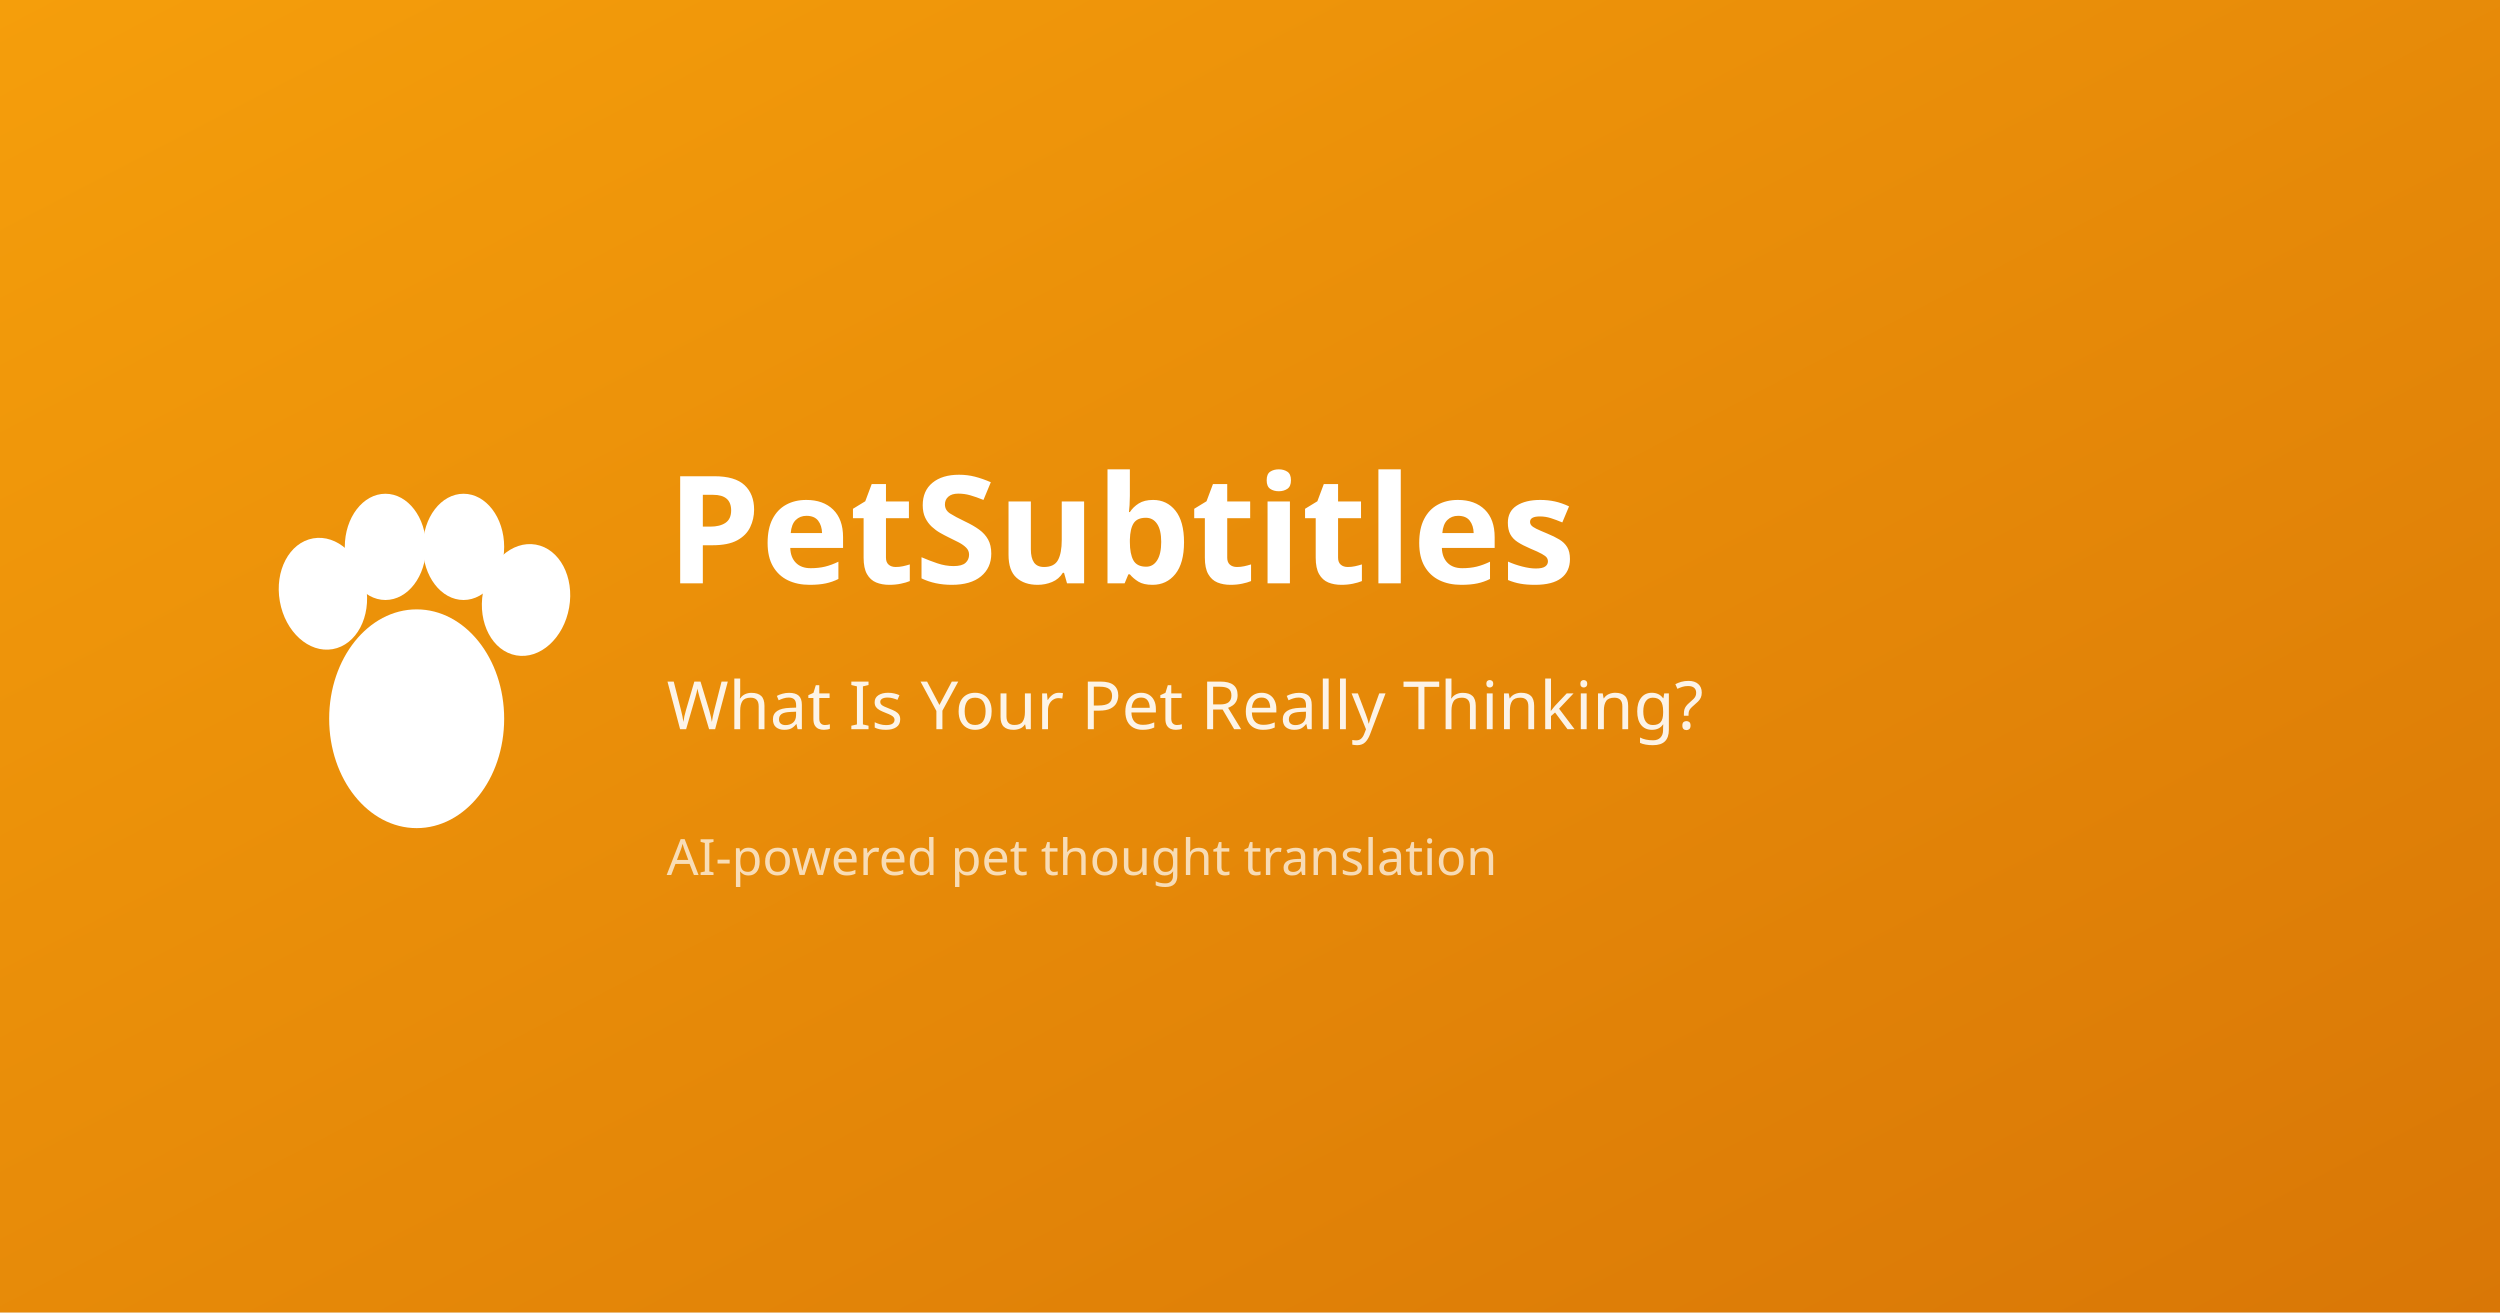
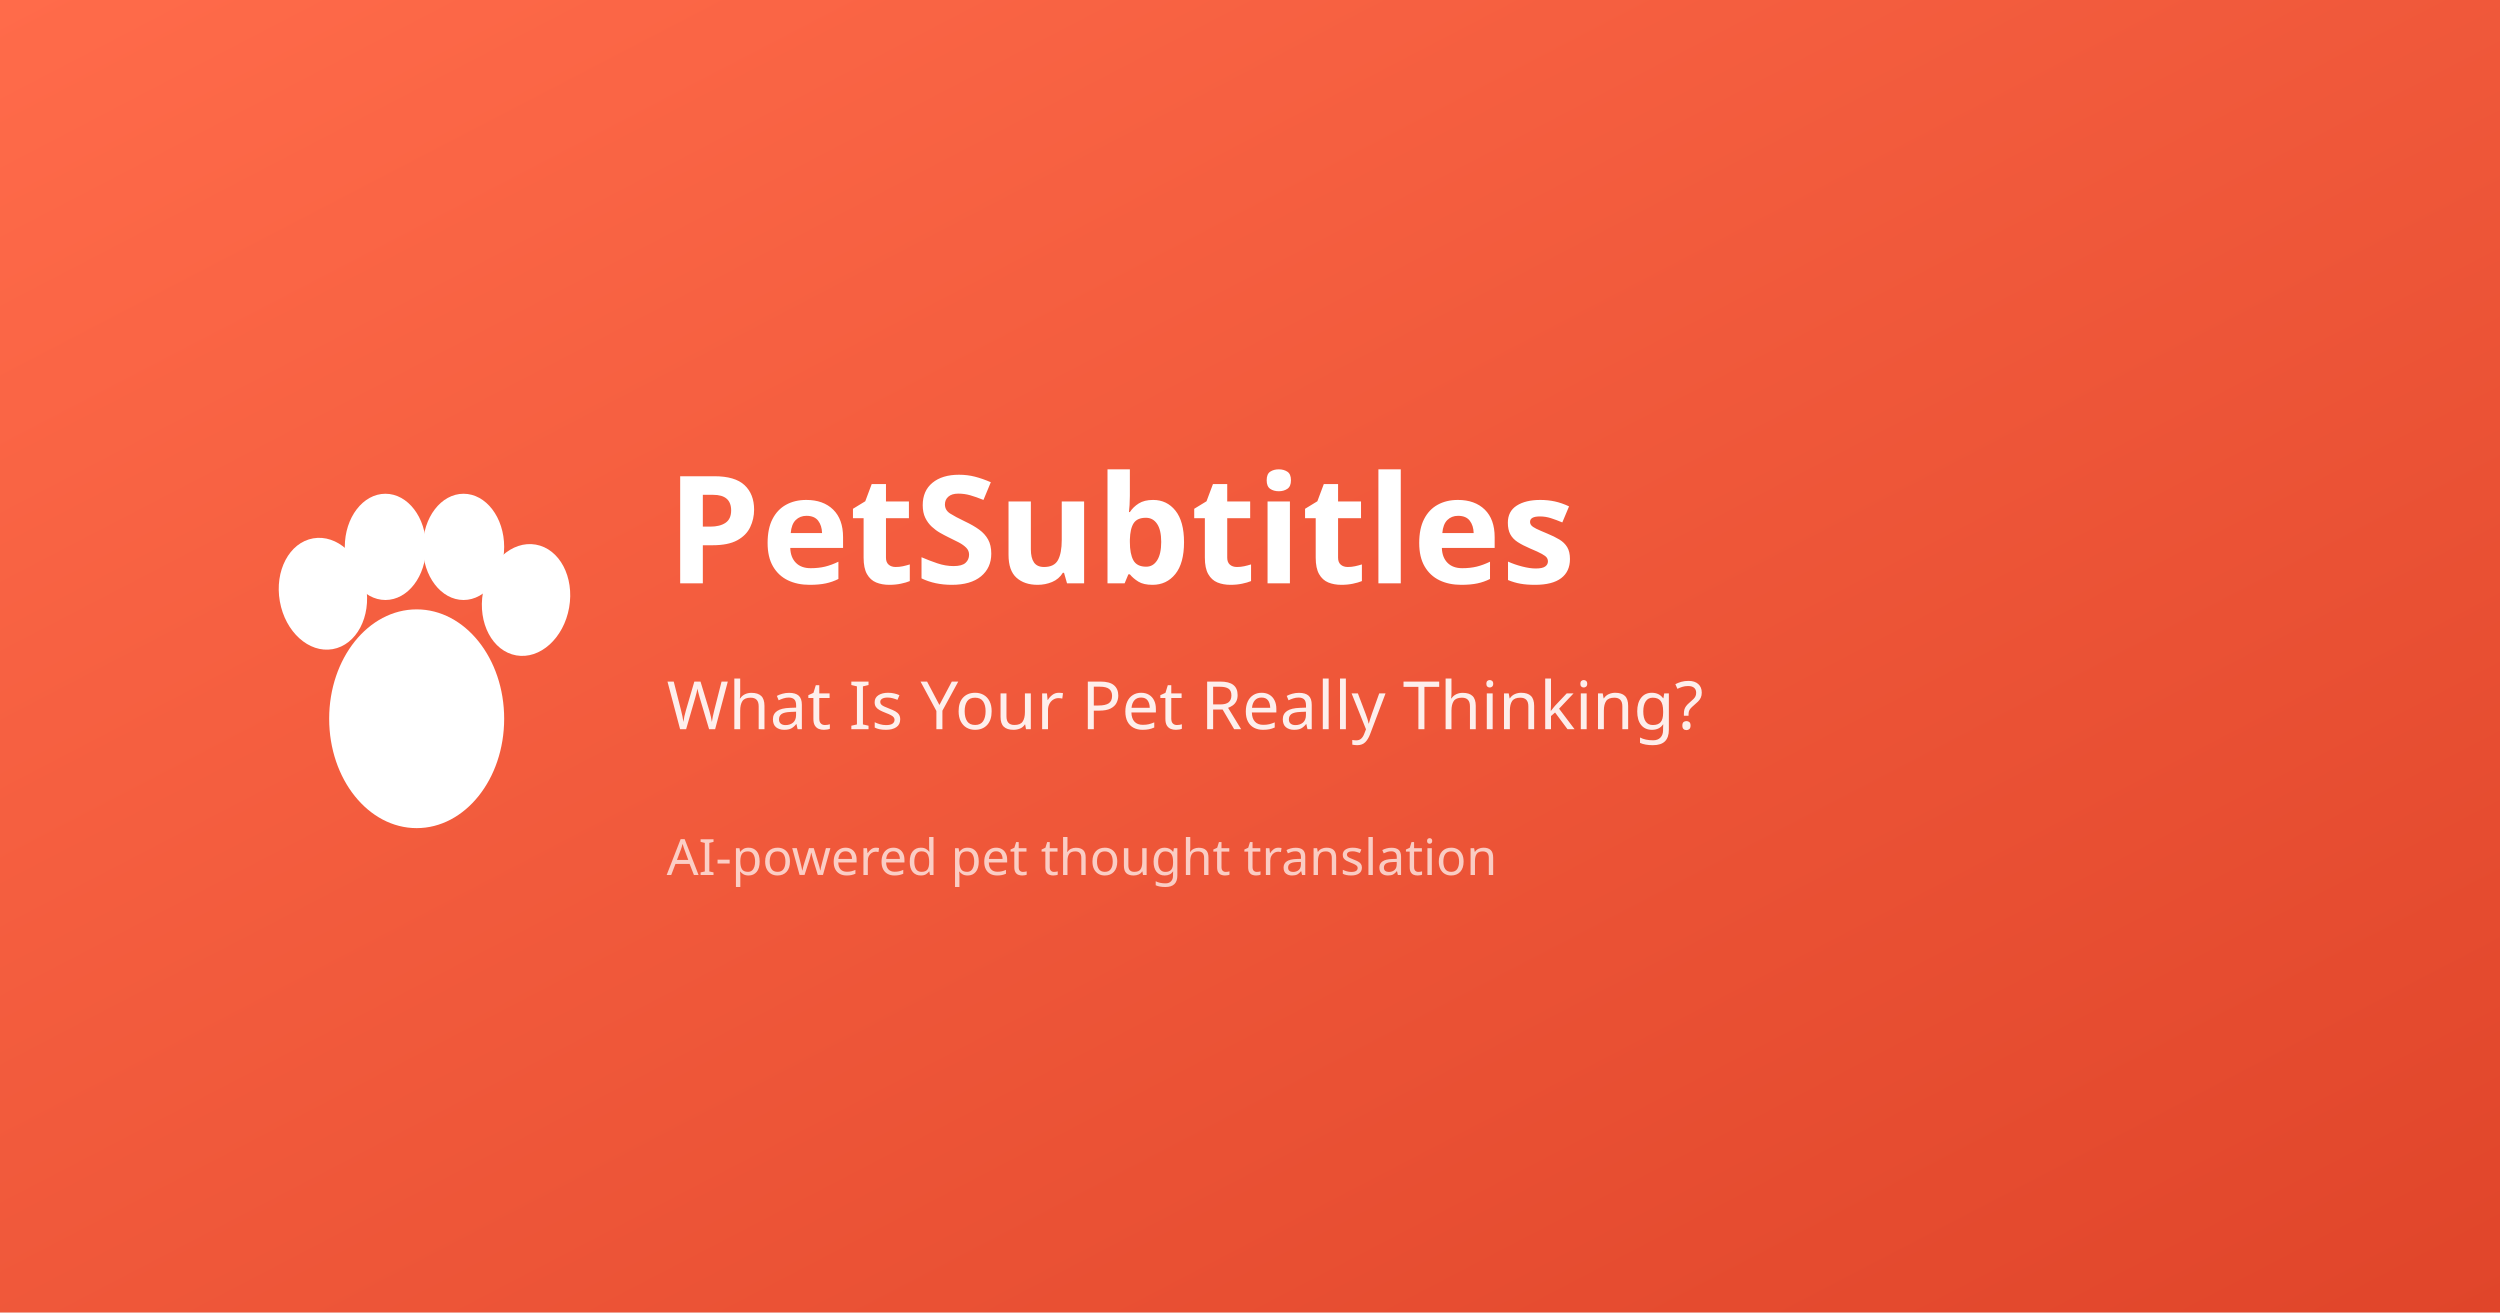
<svg xmlns="http://www.w3.org/2000/svg" width="1200" height="630" viewBox="0 0 1200 630">
  <defs>
    <linearGradient id="bg" x1="0%" y1="0%" x2="100%" y2="100%">
-       <stop offset="0%" style="stop-color:#F59E0B;stop-opacity:1" />
-       <stop offset="100%" style="stop-color:#D97706;stop-opacity:1" />
+       <stop offset="0%" style="stop-color:#FF6B4A;stop-opacity:1" />
+       <stop offset="100%" style="stop-color:#E0452A;stop-opacity:1" />
    </linearGradient>
  </defs>
  <rect width="1200" height="630" fill="url(#bg)" />
  <g fill="white" transform="translate(200, 315) scale(1.5)">
    <ellipse cx="0" cy="20" rx="28" ry="35" />
    <ellipse cx="-30" cy="-20" rx="14" ry="18" transform="rotate(-10 -30 -20)" />
    <ellipse cx="-10" cy="-35" rx="13" ry="17" />
    <ellipse cx="15" cy="-35" rx="13" ry="17" />
    <ellipse cx="35" cy="-18" rx="14" ry="18" transform="rotate(10 35 -18)" />
  </g>
  <text x="320" y="280" font-family="sans-serif" font-weight="700" font-size="72" fill="white">PetSubtitles</text>
  <text x="320" y="350" font-family="sans-serif" font-weight="400" font-size="32" fill="white" opacity="0.9">What Is Your Pet Really Thinking?</text>
  <text x="320" y="420" font-family="sans-serif" font-weight="400" font-size="24" fill="white" opacity="0.7">AI-powered pet thought translation</text>
</svg>
